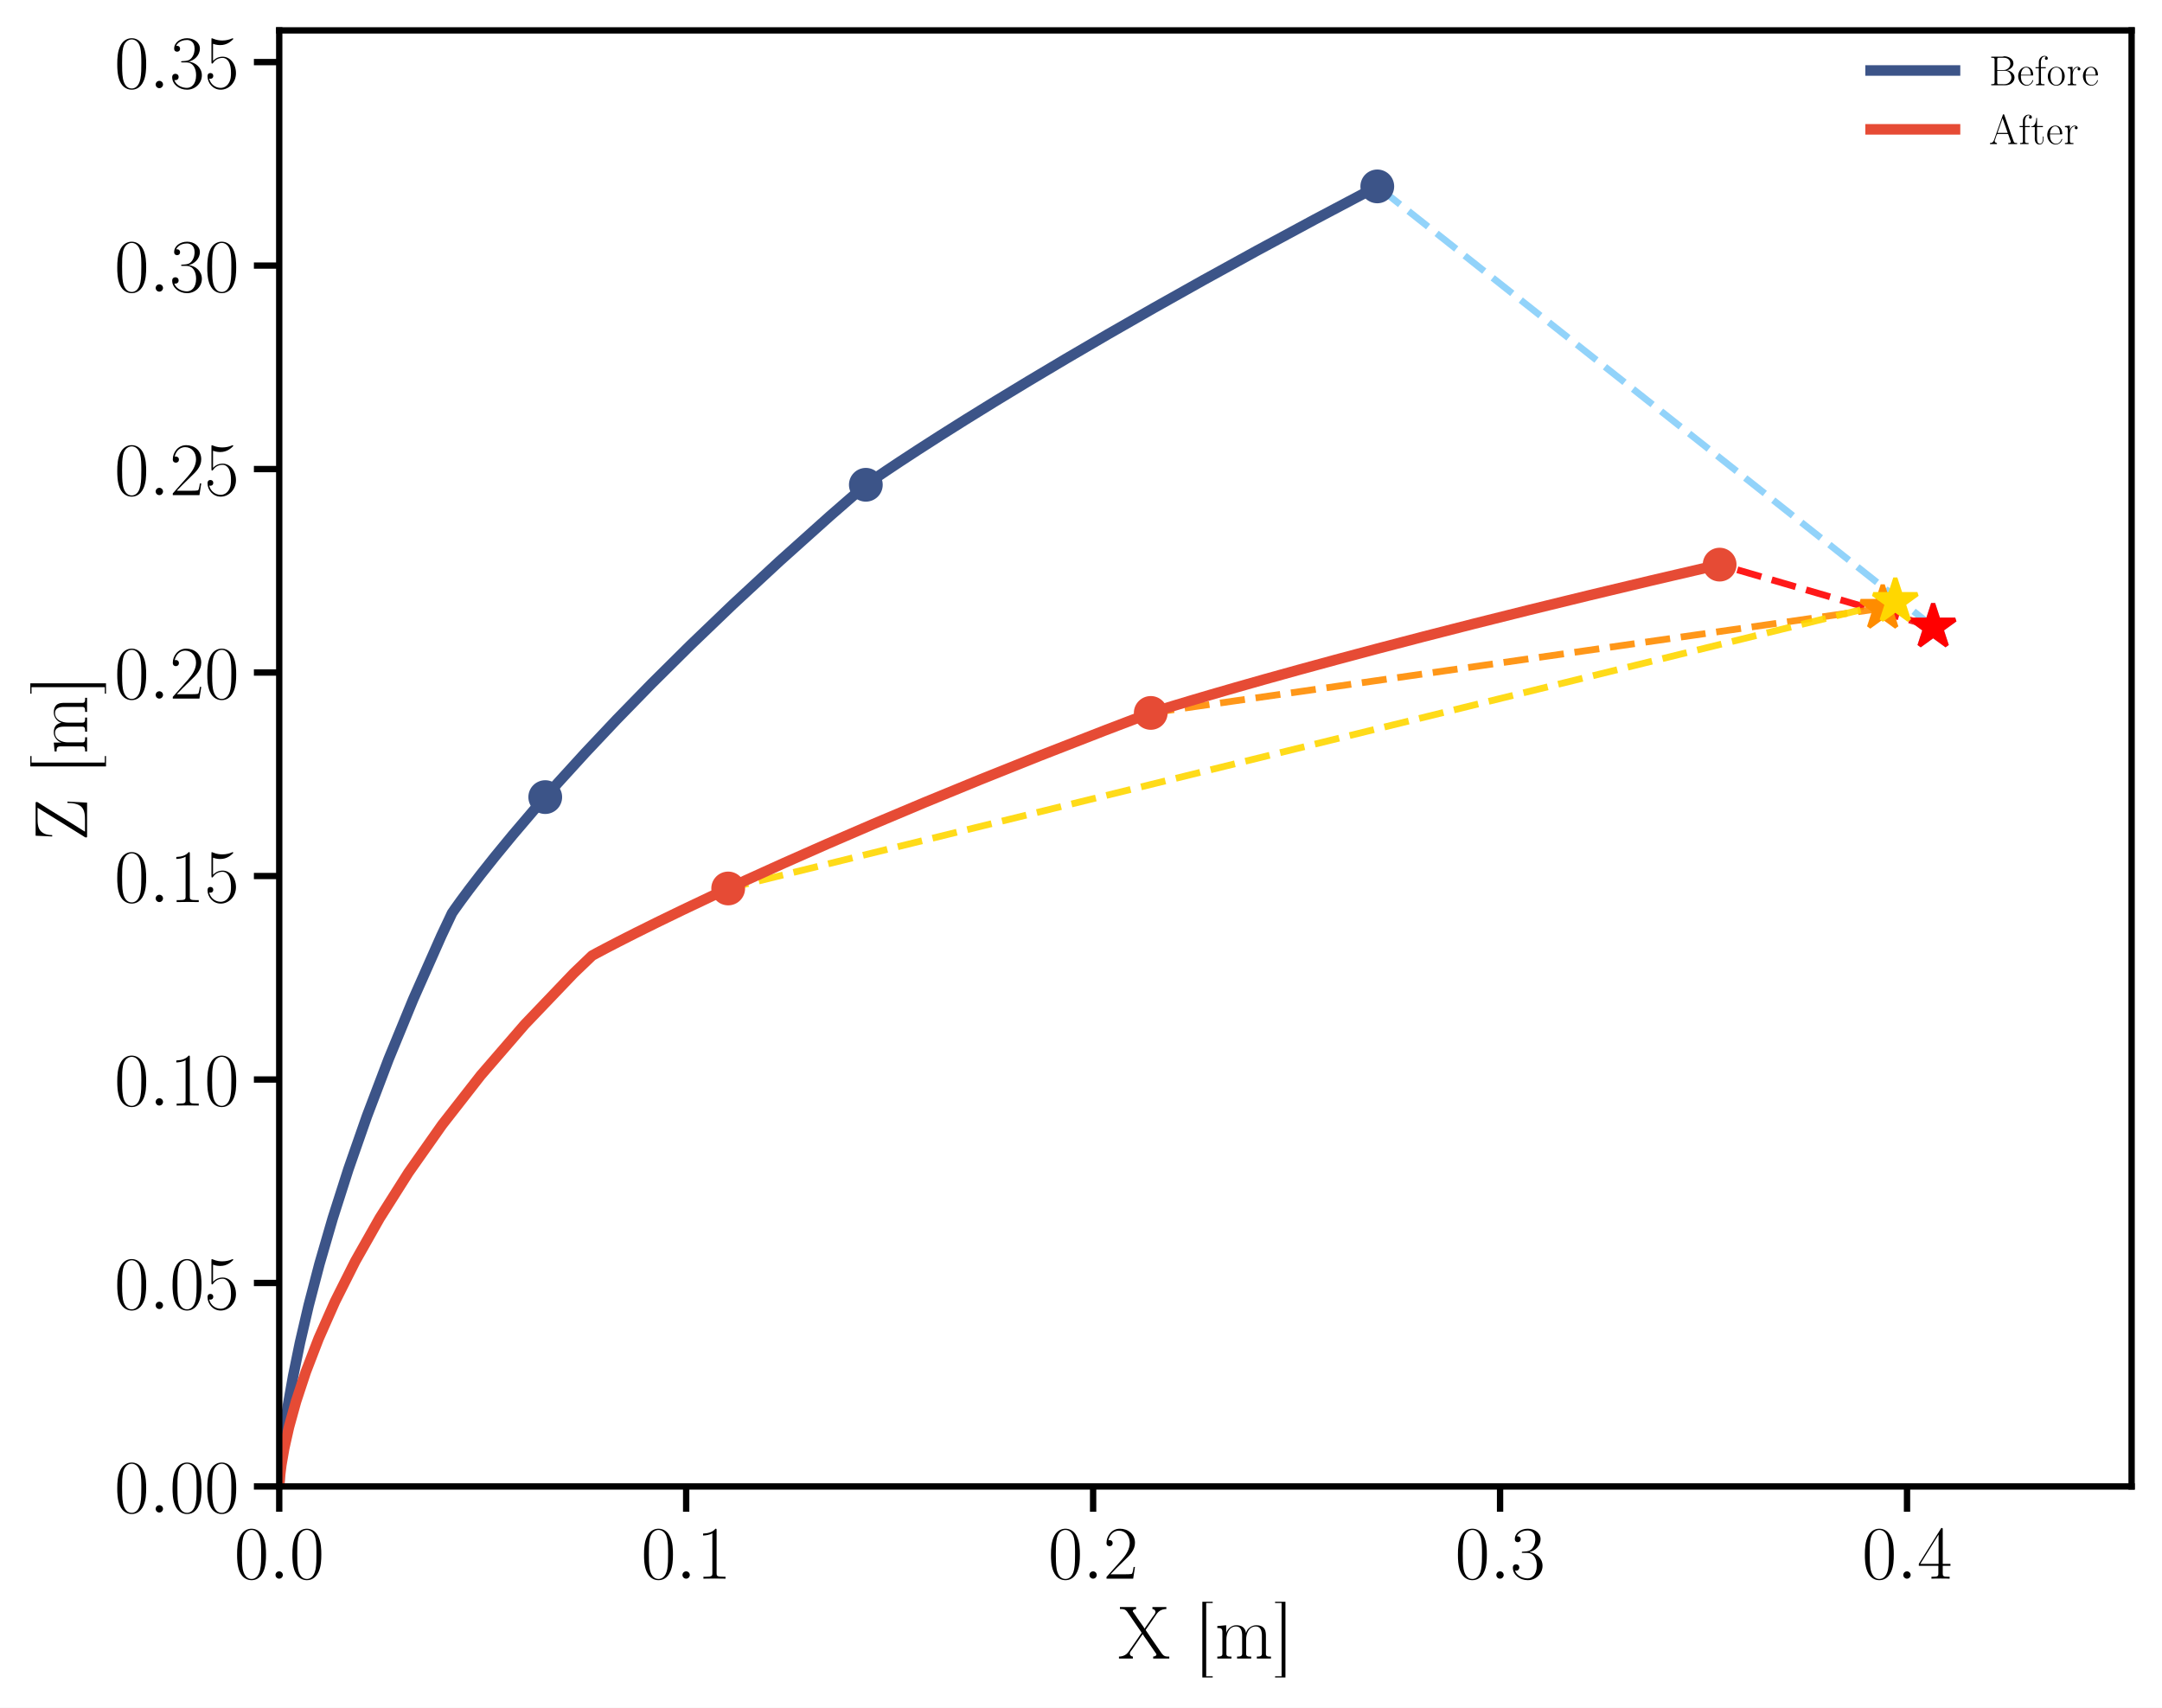
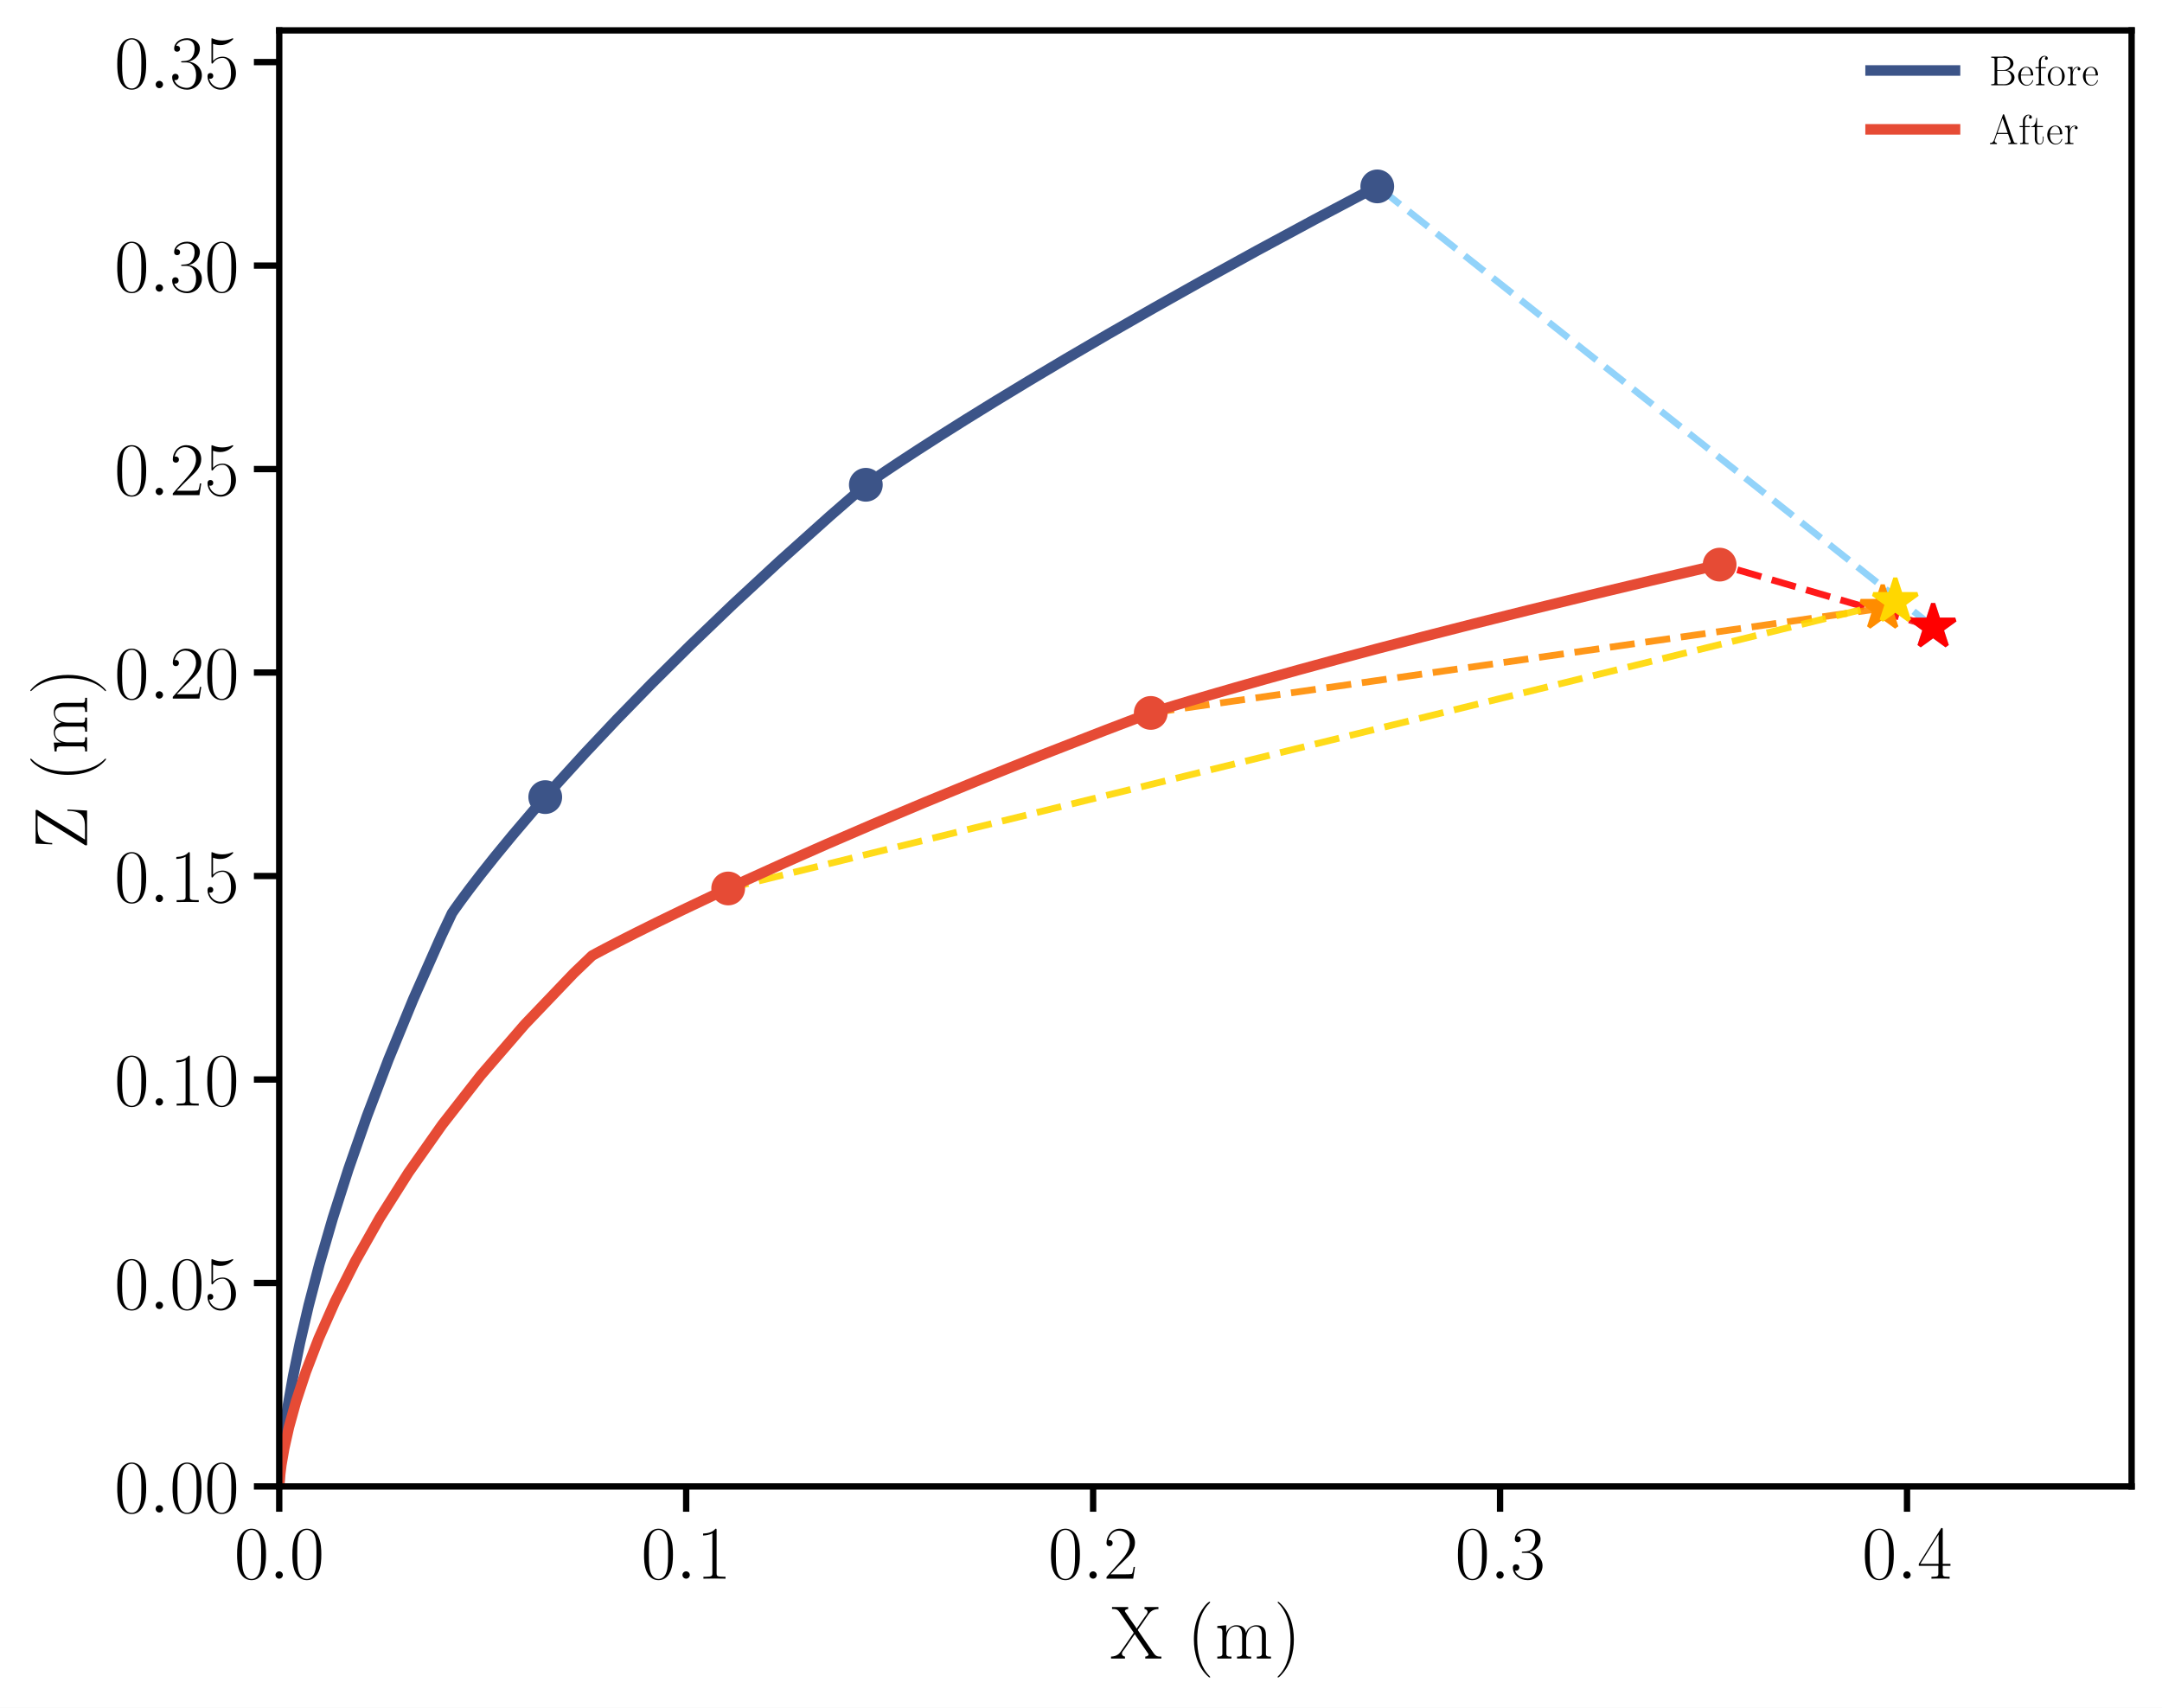
<svg xmlns="http://www.w3.org/2000/svg" xmlns:xlink="http://www.w3.org/1999/xlink" width="512.167pt" height="404.561pt" viewBox="0 0 512.167 404.561" version="1.1">
  <defs>
    <style type="text/css">*{stroke-linejoin: round; stroke-linecap: butt}</style>
  </defs>
  <g id="figure_1">
    <g id="patch_1">
      <path d="M 0 404.561  L 512.167 404.561  L 512.167 0  L 0 0  z " style="fill: #ffffff" />
    </g>
    <g id="axes_1">
      <g id="patch_2">
        <path d="M 66.148 352.127  L 504.967 352.127  L 504.967 7.2  L 66.148 7.2  z " style="fill: #ffffff" />
      </g>
      <g id="line2d_1">
-         <path d="M 457.951 148.499  L 326.273 44.156  " clip-path="url(#pae663d3afc)" style="fill: none; stroke-dasharray: 5.92,2.56; stroke-dashoffset: 0; stroke: #87cefa; stroke-opacity: 0.9; stroke-width: 1.6" />
+         <path d="M 457.951 148.499  L 326.273 44.156  " clip-path="url(#p104d637502)" style="fill: none; stroke-dasharray: 5.92,2.56; stroke-dashoffset: 0; stroke: #87cefa; stroke-opacity: 0.9; stroke-width: 1.6" />
      </g>
      <g id="line2d_2">
-         <path d="M 457.951 148.499  L 407.374 133.754  " clip-path="url(#pae663d3afc)" style="fill: none; stroke-dasharray: 5.92,2.56; stroke-dashoffset: 0; stroke: #ff0000; stroke-opacity: 0.9; stroke-width: 1.6" />
+         <path d="M 457.951 148.499  L 407.374 133.754  " clip-path="url(#p104d637502)" style="fill: none; stroke-dasharray: 5.92,2.56; stroke-dashoffset: 0; stroke: #ff0000; stroke-opacity: 0.9; stroke-width: 1.6" />
      </g>
      <g id="line2d_3">
-         <path d="M 446.003 144.072  L 272.605 168.887  " clip-path="url(#pae663d3afc)" style="fill: none; stroke-dasharray: 5.92,2.56; stroke-dashoffset: 0; stroke: #ff8c00; stroke-opacity: 0.9; stroke-width: 1.6" />
+         <path d="M 446.003 144.072  L 272.605 168.887  " clip-path="url(#p104d637502)" style="fill: none; stroke-dasharray: 5.92,2.56; stroke-dashoffset: 0; stroke: #ff8c00; stroke-opacity: 0.9; stroke-width: 1.6" />
      </g>
      <g id="line2d_4">
-         <path d="M 448.99 142.449  L 172.503 210.472  " clip-path="url(#pae663d3afc)" style="fill: none; stroke-dasharray: 5.92,2.56; stroke-dashoffset: 0; stroke: #ffd700; stroke-opacity: 0.9; stroke-width: 1.6" />
+         <path d="M 448.99 142.449  L 172.503 210.472  " clip-path="url(#p104d637502)" style="fill: none; stroke-dasharray: 5.92,2.56; stroke-dashoffset: 0; stroke: #ffd700; stroke-opacity: 0.9; stroke-width: 1.6" />
      </g>
      <g id="matplotlib.axis_1">
        <g id="xtick_1">
          <g id="line2d_5">
            <defs>
-               <path id="md55f2125af" d="M 0 0  L 0 6  " style="stroke: #000000; stroke-width: 1.5" />
-             </defs>
-             <g>
-               <use xlink:href="#md55f2125af" x="66.148" y="352.127" style="stroke: #000000; stroke-width: 1.5" />
+               <path id="m0c4730240a" d="M 0 0  L 0 6  " style="stroke: #000000; stroke-width: 1.5" />
+             </defs>
+             <g>
+               <use xlink:href="#m0c4730240a" x="66.148" y="352.127" style="stroke: #000000; stroke-width: 1.5" />
            </g>
          </g>
          <g id="text_1">
            <g transform="translate(55.48456 373.9766) scale(0.18 -0.18)">
              <defs>
                <path id="CMR17-32" d="M 2688 2038  C 2688 2430 2681 3099 2412 3613  C 2176 4063 1798 4224 1465 4224  C 1158 4224 768 4082 524 3620  C 268 3137 243 2539 243 2038  C 243 1671 249 1112 448 623  C 723 -39 1216 -128 1465 -128  C 1760 -128 2208 -7 2470 604  C 2662 1048 2688 1568 2688 2038  z M 1465 -26  C 1056 -26 812 328 723 816  C 652 1196 652 1749 652 2109  C 652 2604 652 3015 736 3407  C 857 3954 1216 4121 1465 4121  C 1728 4121 2067 3947 2188 3420  C 2272 3054 2278 2623 2278 2109  C 2278 1691 2278 1176 2201 797  C 2067 96 1689 -26 1465 -26  z " transform="scale(0.015625)" />
                <path id="CMMI12-3b" d="M 1177 307  C 1177 492 1024 620 870 620  C 684 620 556 467 556 313  C 556 128 710 0 864 0  C 1049 0 1177 153 1177 307  z " transform="scale(0.015625)" />
              </defs>
              <use xlink:href="#CMR17-32" transform="scale(0.996264)" />
              <use xlink:href="#CMMI12-3b" transform="translate(45.69048 0) scale(0.996264)" />
              <use xlink:href="#CMR17-32" transform="translate(72.78765 0) scale(0.996264)" />
            </g>
          </g>
        </g>
        <g id="xtick_2">
          <g id="line2d_6">
            <g>
-               <use xlink:href="#md55f2125af" x="162.551" y="352.127" style="stroke: #000000; stroke-width: 1.5" />
+               <use xlink:href="#m0c4730240a" x="162.551" y="352.127" style="stroke: #000000; stroke-width: 1.5" />
            </g>
          </g>
          <g id="text_2">
            <g transform="translate(151.8883 373.9766) scale(0.18 -0.18)">
              <defs>
                <path id="CMR17-33" d="M 1702 4083  C 1702 4217 1696 4224 1606 4224  C 1356 3927 979 3833 620 3820  C 601 3820 569 3820 563 3808  C 556 3795 556 3782 556 3648  C 755 3648 1088 3686 1344 3839  L 1344 467  C 1344 243 1331 166 780 166  L 588 166  L 588 0  C 896 6 1216 12 1523 12  C 1830 12 2150 6 2457 0  L 2457 166  L 2265 166  C 1715 166 1702 236 1702 467  L 1702 4083  z " transform="scale(0.015625)" />
              </defs>
              <use xlink:href="#CMR17-32" transform="scale(0.996264)" />
              <use xlink:href="#CMMI12-3b" transform="translate(45.69048 0) scale(0.996264)" />
              <use xlink:href="#CMR17-33" transform="translate(72.78765 0) scale(0.996264)" />
            </g>
          </g>
        </g>
        <g id="xtick_3">
          <g id="line2d_7">
            <g>
-               <use xlink:href="#md55f2125af" x="258.955" y="352.127" style="stroke: #000000; stroke-width: 1.5" />
+               <use xlink:href="#m0c4730240a" x="258.955" y="352.127" style="stroke: #000000; stroke-width: 1.5" />
            </g>
          </g>
          <g id="text_3">
            <g transform="translate(248.2921 373.9766) scale(0.18 -0.18)">
              <defs>
                <path id="CMR17-34" d="M 2668 990  L 2553 990  C 2489 537 2438 460 2412 422  C 2380 371 1920 371 1830 371  L 601 371  C 832 620 1280 1073 1824 1596  C 2214 1966 2668 2400 2668 3033  C 2668 3788 2067 4224 1395 4224  C 691 4224 262 3603 262 3027  C 262 2777 448 2745 524 2745  C 588 2745 780 2783 780 3007  C 780 3206 614 3264 524 3264  C 486 3264 448 3257 422 3244  C 544 3788 915 4057 1305 4057  C 1862 4057 2227 3616 2227 3033  C 2227 2477 1900 1998 1536 1583  L 262 147  L 262 0  L 2515 0  L 2668 990  z " transform="scale(0.015625)" />
              </defs>
              <use xlink:href="#CMR17-32" transform="scale(0.996264)" />
              <use xlink:href="#CMMI12-3b" transform="translate(45.69048 0) scale(0.996264)" />
              <use xlink:href="#CMR17-34" transform="translate(72.78765 0) scale(0.996264)" />
            </g>
          </g>
        </g>
        <g id="xtick_4">
          <g id="line2d_8">
            <g>
-               <use xlink:href="#md55f2125af" x="355.359" y="352.127" style="stroke: #000000; stroke-width: 1.5" />
+               <use xlink:href="#m0c4730240a" x="355.359" y="352.127" style="stroke: #000000; stroke-width: 1.5" />
            </g>
          </g>
          <g id="text_4">
            <g transform="translate(344.6959 373.9766) scale(0.18 -0.18)">
              <defs>
                <path id="CMR17-35" d="M 1414 2176  C 1984 2176 2233 1673 2233 1094  C 2233 322 1824 25 1452 25  C 1113 25 563 193 390 691  C 422 678 454 678 486 678  C 640 678 755 780 755 947  C 755 1132 614 1216 486 1216  C 377 1216 211 1164 211 927  C 211 335 787 -128 1465 -128  C 2176 -128 2720 432 2720 1087  C 2720 1718 2208 2176 1600 2246  C 2086 2347 2553 2776 2553 3353  C 2553 3856 2048 4224 1472 4224  C 889 4224 377 3862 377 3347  C 377 3123 544 3084 627 3084  C 761 3084 876 3167 876 3334  C 876 3500 761 3584 627 3584  C 601 3584 569 3584 544 3571  C 729 3999 1235 4076 1459 4076  C 1683 4076 2105 3966 2105 3347  C 2105 3167 2080 2851 1862 2574  C 1670 2329 1452 2316 1241 2297  C 1209 2297 1062 2284 1036 2284  C 992 2278 966 2272 966 2227  C 966 2182 972 2176 1100 2176  L 1414 2176  z " transform="scale(0.015625)" />
              </defs>
              <use xlink:href="#CMR17-32" transform="scale(0.996264)" />
              <use xlink:href="#CMMI12-3b" transform="translate(45.69048 0) scale(0.996264)" />
              <use xlink:href="#CMR17-35" transform="translate(72.78765 0) scale(0.996264)" />
            </g>
          </g>
        </g>
        <g id="xtick_5">
          <g id="line2d_9">
            <g>
-               <use xlink:href="#md55f2125af" x="451.763" y="352.127" style="stroke: #000000; stroke-width: 1.5" />
+               <use xlink:href="#m0c4730240a" x="451.763" y="352.127" style="stroke: #000000; stroke-width: 1.5" />
            </g>
          </g>
          <g id="text_5">
            <g transform="translate(441.0997 373.9766) scale(0.18 -0.18)">
              <defs>
                <path id="CMR17-36" d="M 2150 4147  C 2150 4281 2144 4288 2028 4288  L 128 1254  L 128 1088  L 1779 1088  L 1779 460  C 1779 230 1766 166 1318 166  L 1196 166  L 1196 0  C 1401 12 1747 12 1964 12  C 2182 12 2528 12 2732 0  L 2732 166  L 2611 166  C 2163 166 2150 230 2150 460  L 2150 1088  L 2803 1088  L 2803 1254  L 2150 1254  L 2150 4147  z M 1798 3723  L 1798 1254  L 256 1254  L 1798 3723  z " transform="scale(0.015625)" />
              </defs>
              <use xlink:href="#CMR17-32" transform="scale(0.996264)" />
              <use xlink:href="#CMMI12-3b" transform="translate(45.69048 0) scale(0.996264)" />
              <use xlink:href="#CMR17-36" transform="translate(72.78765 0) scale(0.996264)" />
            </g>
          </g>
        </g>
        <g id="text_6">
-           <g transform="translate(264.7348 392.894) scale(0.18 -0.18)">
+           <g transform="translate(262.8614 392.894) scale(0.18 -0.18)">
            <defs>
              <path id="SFRM1728-6f" d="M 204 4352  L 204 4185  L 320 4185  C 659 4185 748 4077 998 3694  C 1299 3242 1625 2803 1926 2351  C 1964 2293 2028 2223 2028 2179  C 2028 2134 1958 2064 1926 2013  L 1638 1593  C 1472 1351 1305 1115 1139 873  C 1024 714 921 529 774 395  C 595 236 358 166 121 166  L 121 0  L 1299 0  L 1299 166  C 1171 172 1043 268 1043 402  L 1043 421  C 1043 548 1164 675 1241 777  C 1465 1109 1702 1440 1926 1771  C 1996 1866 2054 1968 2131 2058  C 2214 1905 2329 1758 2432 1612  C 2688 1249 2937 873 3193 510  C 3225 465 3289 395 3289 332  C 3289 230 3123 166 3014 166  L 3014 0  L 4377 0  L 4377 166  L 4262 166  C 3897 166 3827 306 3558 695  C 3180 1242 2790 1796 2419 2351  C 2406 2370 2387 2389 2387 2414  C 2387 2452 2451 2522 2483 2573  L 2752 2956  C 2873 3134 3001 3319 3123 3497  C 3232 3656 3334 3828 3481 3962  C 3661 4115 3897 4185 4128 4185  L 4128 4352  L 2950 4352  L 2950 4185  C 3078 4178 3206 4083 3206 3943  L 3206 3930  C 3206 3803 3052 3624 2956 3497  C 2764 3217 2572 2943 2380 2669  C 2355 2624 2316 2586 2297 2535  L 2284 2535  C 2220 2656 2131 2765 2054 2879  C 1824 3204 1600 3522 1382 3854  C 1344 3905 1292 3956 1292 4019  C 1292 4121 1459 4185 1568 4185  L 1568 4352  L 204 4352  z " transform="scale(0.015625)" />
-               <path id="SFRM1728-f8" d="M 659 4800  L 659 -1600  L 1536 -1600  L 1536 -1498  L 985 -1498  L 985 4697  L 1536 4697  L 1536 4800  L 659 4800  z " transform="scale(0.015625)" />
+               <path id="SFRM1728-19f" d="M 1913 4800  C 1651 4665 1286 4152 1100 3793  C 748 3132 614 2369 614 1619  C 614 458 940 -767 1849 -1549  C 1875 -1568 1907 -1600 1945 -1600  C 1964 -1600 1996 -1588 1996 -1568  C 1996 -1524 1804 -1357 1728 -1248  C 1081 -446 896 631 896 1638  C 896 2619 1100 3677 1728 4453  C 1804 4556 1990 4704 1990 4774  C 1990 4787 1964 4800 1939 4800  C 1926 4806 1920 4800 1913 4800  z " transform="scale(0.015625)" />
              <path id="SFRM1728-17b" d="M 256 2745  L 256 2577  L 352 2577  C 563 2577 684 2520 684 2256  L 684 391  C 684 172 499 166 256 166  L 256 0  L 1452 0  L 1452 166  L 1337 166  C 1184 166 1024 185 1024 385  L 1024 1619  C 1024 2063 1216 2712 1843 2712  C 2246 2712 2355 2333 2355 1947  L 2355 410  C 2355 179 2201 166 1926 166  L 1926 0  L 3123 0  L 3123 166  L 3008 166  C 2854 166 2694 185 2694 385  L 2694 1619  C 2694 2063 2886 2712 3513 2712  C 3917 2712 4025 2333 4025 1947  L 4025 410  C 4025 179 3872 166 3597 166  L 3597 0  L 4793 0  L 4793 166  L 4685 166  C 4537 166 4390 179 4365 340  L 4365 1876  C 4365 2089 4358 2301 4256 2487  C 4115 2732 3821 2816 3552 2816  C 3168 2816 2777 2545 2688 2179  L 2681 2179  C 2598 2610 2329 2816 1849 2816  C 1478 2816 1094 2513 1011 2159  L 1004 2816  L 256 2745  z " transform="scale(0.015625)" />
-               <path id="SFRM1728-f9" d="M 128 4800  L 128 4697  L 678 4697  L 678 -1498  L 128 -1498  L 128 -1600  L 1004 -1600  L 1004 4800  L 128 4800  z " transform="scale(0.015625)" />
+               <path id="SFRM1728-1a0" d="M 358 4787  C 345 4780 339 4767 339 4761  C 339 4716 518 4556 595 4460  C 1222 3672 1433 2621 1433 1622  C 1433 552 1216 -659 428 -1447  C 403 -1479 339 -1524 339 -1562  C 339 -1588 358 -1600 384 -1600  C 460 -1600 608 -1434 691 -1344  C 1452 -511 1715 539 1715 1609  C 1715 2749 1382 3979 473 4748  C 448 4767 422 4800 390 4800  C 377 4800 364 4793 358 4787  z " transform="scale(0.015625)" />
            </defs>
            <use xlink:href="#SFRM1728-6f" transform="scale(0.996264)" />
-             <use xlink:href="#SFRM1728-f8" transform="translate(101.3665 0) scale(0.996264)" />
-             <use xlink:href="#SFRM1728-17b" transform="translate(127.3526 0) scale(0.996264)" />
-             <use xlink:href="#SFRM1728-f9" transform="translate(205.3749 0) scale(0.996264)" />
+             <use xlink:href="#SFRM1728-19f" transform="translate(101.3665 0) scale(0.996264)" />
+             <use xlink:href="#SFRM1728-17b" transform="translate(137.7599 0) scale(0.996264)" />
+             <use xlink:href="#SFRM1728-1a0" transform="translate(215.7821 0) scale(0.996264)" />
          </g>
        </g>
      </g>
      <g id="matplotlib.axis_2">
        <g id="ytick_1">
          <g id="line2d_10">
            <defs>
-               <path id="me3af66adb5" d="M 0 0  L -6 0  " style="stroke: #000000; stroke-width: 1.5" />
-             </defs>
-             <g>
-               <use xlink:href="#me3af66adb5" x="66.148" y="352.127" style="stroke: #000000; stroke-width: 1.5" />
+               <path id="mbc1854eb36" d="M 0 0  L -6 0  " style="stroke: #000000; stroke-width: 1.5" />
+             </defs>
+             <g>
+               <use xlink:href="#mbc1854eb36" x="66.148" y="352.127" style="stroke: #000000; stroke-width: 1.5" />
            </g>
          </g>
          <g id="text_7">
            <g transform="translate(27.09724 358.3019) scale(0.18 -0.18)">
              <use xlink:href="#CMR17-32" transform="scale(0.996264)" />
              <use xlink:href="#CMMI12-3b" transform="translate(45.69048 0) scale(0.996264)" />
              <use xlink:href="#CMR17-32" transform="translate(72.78765 0) scale(0.996264)" />
              <use xlink:href="#CMR17-32" transform="translate(118.4781 0) scale(0.996264)" />
            </g>
          </g>
        </g>
        <g id="ytick_2">
          <g id="line2d_11">
            <g>
-               <use xlink:href="#me3af66adb5" x="66.148" y="303.925" style="stroke: #000000; stroke-width: 1.5" />
+               <use xlink:href="#mbc1854eb36" x="66.148" y="303.925" style="stroke: #000000; stroke-width: 1.5" />
            </g>
          </g>
          <g id="text_8">
            <g transform="translate(27.09724 310.1) scale(0.18 -0.18)">
              <defs>
                <path id="CMR17-37" d="M 729 3750  C 793 3724 1056 3641 1324 3641  C 1920 3641 2246 3961 2432 4140  C 2432 4191 2432 4224 2393 4224  C 2387 4224 2374 4224 2323 4198  C 2099 4102 1836 4032 1516 4032  C 1324 4032 1036 4055 723 4191  C 652 4224 640 4224 633 4224  C 601 4224 595 4217 595 4090  L 595 2231  C 595 2113 595 2080 659 2080  C 691 2080 704 2093 736 2139  C 940 2435 1222 2560 1542 2560  C 1766 2560 2246 2415 2246 1293  C 2246 1087 2246 716 2054 422  C 1894 159 1644 25 1369 25  C 947 25 518 319 403 812  C 428 806 480 793 505 793  C 588 793 748 838 748 1036  C 748 1209 627 1280 505 1280  C 358 1280 262 1190 262 1011  C 262 454 704 -128 1382 -128  C 2041 -128 2668 441 2668 1267  C 2668 2054 2169 2662 1548 2662  C 1222 2662 947 2540 729 2304  L 729 3750  z " transform="scale(0.015625)" />
              </defs>
              <use xlink:href="#CMR17-32" transform="scale(0.996264)" />
              <use xlink:href="#CMMI12-3b" transform="translate(45.69048 0) scale(0.996264)" />
              <use xlink:href="#CMR17-32" transform="translate(72.78765 0) scale(0.996264)" />
              <use xlink:href="#CMR17-37" transform="translate(118.4781 0) scale(0.996264)" />
            </g>
          </g>
        </g>
        <g id="ytick_3">
          <g id="line2d_12">
            <g>
-               <use xlink:href="#me3af66adb5" x="66.148" y="255.723" style="stroke: #000000; stroke-width: 1.5" />
+               <use xlink:href="#mbc1854eb36" x="66.148" y="255.723" style="stroke: #000000; stroke-width: 1.5" />
            </g>
          </g>
          <g id="text_9">
            <g transform="translate(27.09724 261.8982) scale(0.18 -0.18)">
              <use xlink:href="#CMR17-32" transform="scale(0.996264)" />
              <use xlink:href="#CMMI12-3b" transform="translate(45.69048 0) scale(0.996264)" />
              <use xlink:href="#CMR17-33" transform="translate(72.78765 0) scale(0.996264)" />
              <use xlink:href="#CMR17-32" transform="translate(118.4781 0) scale(0.996264)" />
            </g>
          </g>
        </g>
        <g id="ytick_4">
          <g id="line2d_13">
            <g>
-               <use xlink:href="#me3af66adb5" x="66.148" y="207.522" style="stroke: #000000; stroke-width: 1.5" />
+               <use xlink:href="#mbc1854eb36" x="66.148" y="207.522" style="stroke: #000000; stroke-width: 1.5" />
            </g>
          </g>
          <g id="text_10">
            <g transform="translate(27.09724 213.6963) scale(0.18 -0.18)">
              <use xlink:href="#CMR17-32" transform="scale(0.996264)" />
              <use xlink:href="#CMMI12-3b" transform="translate(45.69048 0) scale(0.996264)" />
              <use xlink:href="#CMR17-33" transform="translate(72.78765 0) scale(0.996264)" />
              <use xlink:href="#CMR17-37" transform="translate(118.4781 0) scale(0.996264)" />
            </g>
          </g>
        </g>
        <g id="ytick_5">
          <g id="line2d_14">
            <g>
-               <use xlink:href="#me3af66adb5" x="66.148" y="159.32" style="stroke: #000000; stroke-width: 1.5" />
+               <use xlink:href="#mbc1854eb36" x="66.148" y="159.32" style="stroke: #000000; stroke-width: 1.5" />
            </g>
          </g>
          <g id="text_11">
            <g transform="translate(27.09724 165.4944) scale(0.18 -0.18)">
              <use xlink:href="#CMR17-32" transform="scale(0.996264)" />
              <use xlink:href="#CMMI12-3b" transform="translate(45.69048 0) scale(0.996264)" />
              <use xlink:href="#CMR17-34" transform="translate(72.78765 0) scale(0.996264)" />
              <use xlink:href="#CMR17-32" transform="translate(118.4781 0) scale(0.996264)" />
            </g>
          </g>
        </g>
        <g id="ytick_6">
          <g id="line2d_15">
            <g>
-               <use xlink:href="#me3af66adb5" x="66.148" y="111.118" style="stroke: #000000; stroke-width: 1.5" />
+               <use xlink:href="#mbc1854eb36" x="66.148" y="111.118" style="stroke: #000000; stroke-width: 1.5" />
            </g>
          </g>
          <g id="text_12">
            <g transform="translate(27.09724 117.2925) scale(0.18 -0.18)">
              <use xlink:href="#CMR17-32" transform="scale(0.996264)" />
              <use xlink:href="#CMMI12-3b" transform="translate(45.69048 0) scale(0.996264)" />
              <use xlink:href="#CMR17-34" transform="translate(72.78765 0) scale(0.996264)" />
              <use xlink:href="#CMR17-37" transform="translate(118.4781 0) scale(0.996264)" />
            </g>
          </g>
        </g>
        <g id="ytick_7">
          <g id="line2d_16">
            <g>
-               <use xlink:href="#me3af66adb5" x="66.148" y="62.916" style="stroke: #000000; stroke-width: 1.5" />
+               <use xlink:href="#mbc1854eb36" x="66.148" y="62.916" style="stroke: #000000; stroke-width: 1.5" />
            </g>
          </g>
          <g id="text_13">
            <g transform="translate(27.09724 69.09059) scale(0.18 -0.18)">
              <use xlink:href="#CMR17-32" transform="scale(0.996264)" />
              <use xlink:href="#CMMI12-3b" transform="translate(45.69048 0) scale(0.996264)" />
              <use xlink:href="#CMR17-35" transform="translate(72.78765 0) scale(0.996264)" />
              <use xlink:href="#CMR17-32" transform="translate(118.4781 0) scale(0.996264)" />
            </g>
          </g>
        </g>
        <g id="ytick_8">
          <g id="line2d_17">
            <g>
-               <use xlink:href="#me3af66adb5" x="66.148" y="14.714" style="stroke: #000000; stroke-width: 1.5" />
+               <use xlink:href="#mbc1854eb36" x="66.148" y="14.714" style="stroke: #000000; stroke-width: 1.5" />
            </g>
          </g>
          <g id="text_14">
            <g transform="translate(27.09724 20.8887) scale(0.18 -0.18)">
              <use xlink:href="#CMR17-32" transform="scale(0.996264)" />
              <use xlink:href="#CMMI12-3b" transform="translate(45.69048 0) scale(0.996264)" />
              <use xlink:href="#CMR17-35" transform="translate(72.78765 0) scale(0.996264)" />
              <use xlink:href="#CMR17-37" transform="translate(118.4781 0) scale(0.996264)" />
            </g>
          </g>
        </g>
        <g id="text_15">
-           <g transform="translate(20.63014 199.3189) rotate(-90) scale(0.18 -0.18)">
+           <g transform="translate(20.63014 201.1922) rotate(-90) scale(0.18 -0.18)">
            <defs>
              <path id="SFRM1728-73" d="M 480 4352  L 416 2949  L 531 2949  C 531 3293 601 3637 838 3886  C 1120 4179 1561 4185 1939 4185  L 2848 4185  C 2636 3873 2451 3542 2252 3223  C 1644 2249 1030 1268 428 293  C 390 230 332 166 332 89  C 332 25 352 0 409 0  L 3277 0  L 3366 1663  L 3251 1663  C 3244 1249 3200 752 2912 472  C 2617 191 2188 179 1798 179  L 825 179  C 908 332 1011 478 1100 625  C 1824 1758 2502 2917 3225 4045  C 3264 4108 3328 4179 3334 4255  C 3334 4300 3328 4352 3270 4352  L 480 4352  z " transform="scale(0.015625)" />
            </defs>
            <use xlink:href="#SFRM1728-73" transform="scale(0.996264)" />
-             <use xlink:href="#SFRM1728-f8" transform="translate(88.3975 0) scale(0.996264)" />
-             <use xlink:href="#SFRM1728-17b" transform="translate(114.3836 0) scale(0.996264)" />
-             <use xlink:href="#SFRM1728-f9" transform="translate(192.4059 0) scale(0.996264)" />
+             <use xlink:href="#SFRM1728-19f" transform="translate(88.3975 0) scale(0.996264)" />
+             <use xlink:href="#SFRM1728-17b" transform="translate(124.7908 0) scale(0.996264)" />
+             <use xlink:href="#SFRM1728-1a0" transform="translate(202.8131 0) scale(0.996264)" />
          </g>
        </g>
      </g>
      <g id="line2d_18">
-         <path d="M 66.148 352.127  L 66.148 352.127  L 66.157 351.589  L 66.225 349.975  L 66.408 347.289  L 66.763 343.54  L 67.349 338.735  L 68.222 332.888  L 69.436 326.013  L 71.049 318.128  L 73.114 309.254  L 75.684 299.413  L 78.812 288.632  L 82.549 276.937  L 86.944 264.359  L 92.047 250.931  L 97.904 236.689  L 104.56 221.669  L 107.096 216.3  L 107.803 215.278  L 109.147 213.402  L 111.157 210.693  L 113.86 207.175  L 117.283 202.87  L 121.454 197.803  L 126.397 191.999  L 132.138 185.483  L 138.701 178.281  L 146.11 170.422  L 154.387 161.932  L 163.554 152.841  L 173.632 143.178  L 184.642 132.973  L 196.601 122.255  L 205.159 114.807  L 205.878 114.303  L 207.467 113.206  L 209.937 111.532  L 213.298 109.295  L 217.559 106.51  L 222.728 103.193  L 228.816 99.358  L 235.83 95.022  L 243.779 90.199  L 252.672 84.905  L 262.517 79.157  L 273.32 72.97  L 285.09 66.36  L 297.835 59.344  L 311.56 51.937  L 326.273 44.156  " clip-path="url(#pae663d3afc)" style="fill: none; stroke: #3c5488; stroke-width: 2.5; stroke-linecap: square" />
+         <path d="M 66.148 352.127  L 66.148 352.127  L 66.157 351.589  L 66.225 349.975  L 66.408 347.289  L 66.763 343.54  L 67.349 338.735  L 68.222 332.888  L 69.436 326.013  L 71.049 318.128  L 73.114 309.254  L 75.684 299.413  L 78.812 288.632  L 82.549 276.937  L 86.944 264.359  L 92.047 250.931  L 97.904 236.689  L 104.56 221.669  L 107.096 216.3  L 107.803 215.278  L 109.147 213.402  L 111.157 210.693  L 113.86 207.175  L 117.283 202.87  L 121.454 197.803  L 126.397 191.999  L 132.138 185.483  L 138.701 178.281  L 146.11 170.422  L 154.387 161.932  L 163.554 152.841  L 173.632 143.178  L 184.642 132.973  L 196.601 122.255  L 205.159 114.807  L 205.878 114.303  L 207.467 113.206  L 209.937 111.532  L 213.298 109.295  L 217.559 106.51  L 222.728 103.193  L 228.816 99.358  L 235.83 95.022  L 243.779 90.199  L 252.672 84.905  L 262.517 79.157  L 273.32 72.97  L 285.09 66.36  L 297.835 59.344  L 311.56 51.937  L 326.273 44.156  " clip-path="url(#p104d637502)" style="fill: none; stroke: #3c5488; stroke-width: 2.5; stroke-linecap: square" />
      </g>
      <g id="line2d_19">
-         <path d="M 66.148 352.127  L 66.148 352.127  L 66.166 351.555  L 66.297 349.841  L 66.65 347.002  L 67.335 343.061  L 68.459 338.052  L 70.127 332.018  L 72.438 325.009  L 75.487 317.087  L 79.365 308.321  L 84.156 298.785  L 89.939 288.565  L 96.783 277.751  L 104.751 266.439  L 113.898 254.731  L 124.271 242.734  L 135.906 230.56  L 140.281 226.367  L 141.395 225.764  L 143.472 224.663  L 146.521 223.08  L 150.552 221.034  L 155.572 218.541  L 161.59 215.619  L 168.613 212.287  L 176.648 208.561  L 185.703 204.46  L 195.785 200.002  L 206.899 195.206  L 219.054 190.089  L 232.253 184.671  L 246.504 178.969  L 261.811 173.002  L 272.661 168.869  L 273.491 168.605  L 275.32 168.034  L 278.151 167.165  L 281.988 166.011  L 286.833 164.581  L 292.688 162.886  L 299.558 160.937  L 307.444 158.745  L 316.348 156.32  L 326.273 153.674  L 337.222 150.817  L 349.195 147.76  L 362.195 144.514  L 376.224 141.09  L 391.283 137.5  L 407.374 133.754  " clip-path="url(#pae663d3afc)" style="fill: none; stroke: #e64b35; stroke-width: 2.5; stroke-linecap: square" />
+         <path d="M 66.148 352.127  L 66.148 352.127  L 66.166 351.555  L 66.297 349.841  L 66.65 347.002  L 67.335 343.061  L 68.459 338.052  L 70.127 332.018  L 72.438 325.009  L 75.487 317.087  L 79.365 308.321  L 84.156 298.785  L 89.939 288.565  L 96.783 277.751  L 104.751 266.439  L 113.898 254.731  L 124.271 242.734  L 135.906 230.56  L 140.281 226.367  L 141.395 225.764  L 143.472 224.663  L 146.521 223.08  L 150.552 221.034  L 155.572 218.541  L 161.59 215.619  L 168.613 212.287  L 176.648 208.561  L 185.703 204.46  L 195.785 200.002  L 206.899 195.206  L 219.054 190.089  L 232.253 184.671  L 246.504 178.969  L 261.811 173.002  L 272.661 168.869  L 273.491 168.605  L 275.32 168.034  L 278.151 167.165  L 281.988 166.011  L 286.833 164.581  L 292.688 162.886  L 299.558 160.937  L 307.444 158.745  L 316.348 156.32  L 326.273 153.674  L 337.222 150.817  L 349.195 147.76  L 362.195 144.514  L 376.224 141.09  L 391.283 137.5  L 407.374 133.754  " clip-path="url(#p104d637502)" style="fill: none; stroke: #e64b35; stroke-width: 2.5; stroke-linecap: square" />
      </g>
      <g id="patch_3">
        <path d="M 66.148 352.127  L 66.148 7.2  " style="fill: none; stroke: #000000; stroke-width: 1.5; stroke-linejoin: miter; stroke-linecap: square" />
      </g>
      <g id="patch_4">
        <path d="M 504.967 352.127  L 504.967 7.2  " style="fill: none; stroke: #000000; stroke-width: 1.5; stroke-linejoin: miter; stroke-linecap: square" />
      </g>
      <g id="patch_5">
        <path d="M 66.148 352.127  L 504.967 352.127  " style="fill: none; stroke: #000000; stroke-width: 1.5; stroke-linejoin: miter; stroke-linecap: square" />
      </g>
      <g id="patch_6">
        <path d="M 66.148 7.2  L 504.967 7.2  " style="fill: none; stroke: #000000; stroke-width: 1.5; stroke-linejoin: miter; stroke-linecap: square" />
      </g>
      <g id="line2d_20">
        <defs>
-           <path id="m603a3a2a57" d="M 0 3.5  C 0.928 3.5 1.819 3.131 2.475 2.475  C 3.131 1.819 3.5 0.928 3.5 0  C 3.5 -0.928 3.131 -1.819 2.475 -2.475  C 1.819 -3.131 0.928 -3.5 0 -3.5  C -0.928 -3.5 -1.819 -3.131 -2.475 -2.475  C -3.131 -1.819 -3.5 -0.928 -3.5 0  C -3.5 0.928 -3.131 1.819 -2.475 2.475  C -1.819 3.131 -0.928 3.5 0 3.5  z " style="stroke: #3c5488" />
-         </defs>
-         <g clip-path="url(#pae663d3afc)">
-           <use xlink:href="#m603a3a2a57" x="326.273" y="44.156" style="fill: #3c5488; stroke: #3c5488" />
-           <use xlink:href="#m603a3a2a57" x="205.112" y="114.841" style="fill: #3c5488; stroke: #3c5488" />
-           <use xlink:href="#m603a3a2a57" x="129.166" y="188.828" style="fill: #3c5488; stroke: #3c5488" />
+           <path id="m8d321da131" d="M 0 3.5  C 0.928 3.5 1.819 3.131 2.475 2.475  C 3.131 1.819 3.5 0.928 3.5 0  C 3.5 -0.928 3.131 -1.819 2.475 -2.475  C 1.819 -3.131 0.928 -3.5 0 -3.5  C -0.928 -3.5 -1.819 -3.131 -2.475 -2.475  C -3.131 -1.819 -3.5 -0.928 -3.5 0  C -3.5 0.928 -3.131 1.819 -2.475 2.475  C -1.819 3.131 -0.928 3.5 0 3.5  z " style="stroke: #3c5488" />
+         </defs>
+         <g clip-path="url(#p104d637502)">
+           <use xlink:href="#m8d321da131" x="326.273" y="44.156" style="fill: #3c5488; stroke: #3c5488" />
+           <use xlink:href="#m8d321da131" x="205.112" y="114.841" style="fill: #3c5488; stroke: #3c5488" />
+           <use xlink:href="#m8d321da131" x="129.166" y="188.828" style="fill: #3c5488; stroke: #3c5488" />
        </g>
      </g>
      <g id="line2d_21">
        <defs>
-           <path id="m98c96ea44a" d="M 0 3.5  C 0.928 3.5 1.819 3.131 2.475 2.475  C 3.131 1.819 3.5 0.928 3.5 0  C 3.5 -0.928 3.131 -1.819 2.475 -2.475  C 1.819 -3.131 0.928 -3.5 0 -3.5  C -0.928 -3.5 -1.819 -3.131 -2.475 -2.475  C -3.131 -1.819 -3.5 -0.928 -3.5 0  C -3.5 0.928 -3.131 1.819 -2.475 2.475  C -1.819 3.131 -0.928 3.5 0 3.5  z " style="stroke: #e64b35" />
-         </defs>
-         <g clip-path="url(#pae663d3afc)">
-           <use xlink:href="#m98c96ea44a" x="407.374" y="133.754" style="fill: #e64b35; stroke: #e64b35" />
-           <use xlink:href="#m98c96ea44a" x="272.605" y="168.887" style="fill: #e64b35; stroke: #e64b35" />
-           <use xlink:href="#m98c96ea44a" x="172.503" y="210.472" style="fill: #e64b35; stroke: #e64b35" />
+           <path id="m805297c25b" d="M 0 3.5  C 0.928 3.5 1.819 3.131 2.475 2.475  C 3.131 1.819 3.5 0.928 3.5 0  C 3.5 -0.928 3.131 -1.819 2.475 -2.475  C 1.819 -3.131 0.928 -3.5 0 -3.5  C -0.928 -3.5 -1.819 -3.131 -2.475 -2.475  C -3.131 -1.819 -3.5 -0.928 -3.5 0  C -3.5 0.928 -3.131 1.819 -2.475 2.475  C -1.819 3.131 -0.928 3.5 0 3.5  z " style="stroke: #e64b35" />
+         </defs>
+         <g clip-path="url(#p104d637502)">
+           <use xlink:href="#m805297c25b" x="407.374" y="133.754" style="fill: #e64b35; stroke: #e64b35" />
+           <use xlink:href="#m805297c25b" x="272.605" y="168.887" style="fill: #e64b35; stroke: #e64b35" />
+           <use xlink:href="#m805297c25b" x="172.503" y="210.472" style="fill: #e64b35; stroke: #e64b35" />
        </g>
      </g>
      <g id="line2d_22">
        <defs>
-           <path id="m8ccf4af6c9" d="M 0 -5.5  L -1.235 -1.7  L -5.231 -1.7  L -1.998 0.649  L -3.233 4.45  L -0 2.101  L 3.233 4.45  L 1.998 0.649  L 5.231 -1.7  L 1.235 -1.7  z " style="stroke: #87cefa; stroke-linejoin: bevel" />
-         </defs>
-         <g clip-path="url(#pae663d3afc)">
-           <use xlink:href="#m8ccf4af6c9" x="457.951" y="148.499" style="fill: #87cefa; stroke: #87cefa; stroke-linejoin: bevel" />
+           <path id="m7ccdb36e7f" d="M 0 -5.5  L -1.235 -1.7  L -5.231 -1.7  L -1.998 0.649  L -3.233 4.45  L -0 2.101  L 3.233 4.45  L 1.998 0.649  L 5.231 -1.7  L 1.235 -1.7  z " style="stroke: #87cefa; stroke-linejoin: bevel" />
+         </defs>
+         <g clip-path="url(#p104d637502)">
+           <use xlink:href="#m7ccdb36e7f" x="457.951" y="148.499" style="fill: #87cefa; stroke: #87cefa; stroke-linejoin: bevel" />
        </g>
      </g>
      <g id="line2d_23">
        <defs>
-           <path id="mfa55608eea" d="M 0 -5.5  L -1.235 -1.7  L -5.231 -1.7  L -1.998 0.649  L -3.233 4.45  L -0 2.101  L 3.233 4.45  L 1.998 0.649  L 5.231 -1.7  L 1.235 -1.7  z " style="stroke: #ff0000; stroke-linejoin: bevel" />
-         </defs>
-         <g clip-path="url(#pae663d3afc)">
-           <use xlink:href="#mfa55608eea" x="457.951" y="148.499" style="fill: #ff0000; stroke: #ff0000; stroke-linejoin: bevel" />
+           <path id="m2e05a27667" d="M 0 -5.5  L -1.235 -1.7  L -5.231 -1.7  L -1.998 0.649  L -3.233 4.45  L -0 2.101  L 3.233 4.45  L 1.998 0.649  L 5.231 -1.7  L 1.235 -1.7  z " style="stroke: #ff0000; stroke-linejoin: bevel" />
+         </defs>
+         <g clip-path="url(#p104d637502)">
+           <use xlink:href="#m2e05a27667" x="457.951" y="148.499" style="fill: #ff0000; stroke: #ff0000; stroke-linejoin: bevel" />
        </g>
      </g>
      <g id="line2d_24">
        <defs>
-           <path id="ma33b3f162d" d="M 0 -5.5  L -1.235 -1.7  L -5.231 -1.7  L -1.998 0.649  L -3.233 4.45  L -0 2.101  L 3.233 4.45  L 1.998 0.649  L 5.231 -1.7  L 1.235 -1.7  z " style="stroke: #ff8c00; stroke-linejoin: bevel" />
-         </defs>
-         <g clip-path="url(#pae663d3afc)">
-           <use xlink:href="#ma33b3f162d" x="446.003" y="144.072" style="fill: #ff8c00; stroke: #ff8c00; stroke-linejoin: bevel" />
+           <path id="m4bf915c528" d="M 0 -5.5  L -1.235 -1.7  L -5.231 -1.7  L -1.998 0.649  L -3.233 4.45  L -0 2.101  L 3.233 4.45  L 1.998 0.649  L 5.231 -1.7  L 1.235 -1.7  z " style="stroke: #ff8c00; stroke-linejoin: bevel" />
+         </defs>
+         <g clip-path="url(#p104d637502)">
+           <use xlink:href="#m4bf915c528" x="446.003" y="144.072" style="fill: #ff8c00; stroke: #ff8c00; stroke-linejoin: bevel" />
        </g>
      </g>
      <g id="line2d_25">
        <defs>
-           <path id="mfaf13f1e2f" d="M 0 -5.5  L -1.235 -1.7  L -5.231 -1.7  L -1.998 0.649  L -3.233 4.45  L -0 2.101  L 3.233 4.45  L 1.998 0.649  L 5.231 -1.7  L 1.235 -1.7  z " style="stroke: #ffd700; stroke-linejoin: bevel" />
-         </defs>
-         <g clip-path="url(#pae663d3afc)">
-           <use xlink:href="#mfaf13f1e2f" x="448.99" y="142.449" style="fill: #ffd700; stroke: #ffd700; stroke-linejoin: bevel" />
+           <path id="m1fcb591a00" d="M 0 -5.5  L -1.235 -1.7  L -5.231 -1.7  L -1.998 0.649  L -3.233 4.45  L -0 2.101  L 3.233 4.45  L 1.998 0.649  L 5.231 -1.7  L 1.235 -1.7  z " style="stroke: #ffd700; stroke-linejoin: bevel" />
+         </defs>
+         <g clip-path="url(#p104d637502)">
+           <use xlink:href="#m1fcb591a00" x="448.99" y="142.449" style="fill: #ffd700; stroke: #ffd700; stroke-linejoin: bevel" />
        </g>
      </g>
      <g id="legend_1">
        <g id="line2d_26">
          <path d="M 443.134 16.7  L 453.134 16.7  L 463.134 16.7  " style="fill: none; stroke: #3c5488; stroke-width: 2.5; stroke-linecap: square" />
        </g>
        <g id="text_16">
          <g transform="translate(471.1336 20.2) scale(0.1 -0.1)">
            <defs>
              <path id="SFRM1728-c" d="M 371 4352  L 371 4185  L 524 4185  C 723 4185 889 4159 889 3917  C 889 3866 883 3822 883 3777  L 883 554  C 883 516 889 465 889 421  C 889 185 697 166 499 166  L 371 166  L 371 0  L 2144 0  C 2259 6 2380 0 2496 0  C 3091 0 3725 273 3891 935  C 3904 1011 3917 1094 3917 1170  L 3917 1221  C 3885 1819 3257 2270 2707 2270  C 2790 2296 2873 2309 2956 2334  C 3353 2504 3750 2846 3750 3317  C 3750 4054 2963 4416 2329 4416  C 2214 4358 2092 4352 1977 4352  L 371 4352  z M 1286 2210  L 2393 2210  C 2476 2210 2553 2210 2636 2198  C 3123 2115 3443 1637 3443 1166  C 3443 669 3046 236 2560 179  C 2470 166 2380 160 2291 160  C 2201 160 2112 166 2022 166  L 1491 166  C 1356 166 1286 223 1286 357  L 1286 2210  z M 1286 2312  L 1286 3968  C 1286 4153 1376 4185 1523 4185  L 2304 4185  C 2777 4185 3244 3936 3283 3344  L 3283 3287  C 3283 2809 2905 2414 2438 2331  C 2336 2312 2233 2312 2131 2312  L 1286 2312  z " transform="scale(0.015625)" />
              <path id="SFRM1728-136" d="M 627 1491  L 2419 1491  C 2476 1491 2502 1504 2502 1568  C 2502 2195 2169 2816 1446 2816  C 691 2816 211 2092 211 1395  C 211 723 665 -26 1433 -64  L 1484 -64  C 1926 -64 2355 224 2483 678  C 2489 697 2496 716 2496 742  C 2496 774 2476 793 2451 793  C 2368 793 2342 620 2304 544  C 2163 268 1875 51 1555 51  C 1369 51 1164 121 1024 249  C 659 556 627 1049 627 1491  z M 633 1593  C 646 2092 896 2707 1433 2707  C 1907 2707 2092 2214 2131 1830  C 2144 1753 2137 1670 2150 1593  L 633 1593  z " transform="scale(0.015625)" />
              <path id="SFRM1728-149" d="M 684 2752  L 179 2752  L 179 2585  L 684 2585  L 684 396  C 684 172 518 166 294 166  L 256 166  L 256 0  L 1548 0  L 1548 166  L 1369 166  C 1177 166 1011 192 1011 416  L 1011 2585  L 1740 2585  L 1740 2752  L 998 2752  L 998 3603  C 1024 3914 1177 4365 1542 4378  C 1632 4378 1734 4352 1798 4302  C 1676 4302 1606 4181 1606 4092  C 1606 3984 1676 3876 1804 3870  C 1971 3870 2048 3965 2048 4098  C 2048 4359 1766 4480 1548 4480  C 1184 4480 870 4225 748 3901  C 684 3723 684 3539 684 3355  L 684 2752  z " transform="scale(0.015625)" />
              <path id="SFRM1728-18a" d="M 1414 2816  C 646 2720 211 2041 211 1356  C 211 684 659 -64 1523 -64  C 2284 -64 2790 659 2790 1363  C 2790 2048 2323 2816 1491 2816  L 1414 2816  z M 627 1235  C 627 1286 620 1337 620 1388  C 620 1849 691 2432 1203 2649  C 1299 2688 1401 2713 1497 2713  C 2022 2713 2310 2227 2361 1747  C 2368 1638 2374 1523 2374 1408  C 2374 1056 2348 652 2112 364  C 1958 172 1728 51 1491 51  C 979 51 704 544 652 985  C 640 1068 640 1152 627 1235  z " transform="scale(0.015625)" />
              <path id="SFRM1728-1b6" d="M 236 2745  L 236 2577  L 332 2577  C 544 2577 665 2520 665 2256  L 665 430  C 665 204 588 166 236 166  L 236 0  L 1529 0  L 1529 166  L 1344 166  C 1152 166 992 192 992 436  L 992 1336  C 992 1761 1017 2249 1356 2565  C 1459 2655 1600 2712 1734 2712  C 1785 2712 1830 2706 1881 2687  C 1798 2642 1728 2590 1728 2481  C 1728 2372 1804 2269 1926 2256  C 2086 2256 2169 2352 2169 2475  C 2169 2712 1932 2816 1728 2816  C 1344 2816 1043 2449 979 2102  L 972 2816  L 236 2745  z " transform="scale(0.015625)" />
            </defs>
            <use xlink:href="#SFRM1728-c" transform="scale(0.996264)" />
            <use xlink:href="#SFRM1728-136" transform="translate(66.29411 0) scale(0.996264)" />
            <use xlink:href="#SFRM1728-149" transform="translate(107.8911 0) scale(0.996264)" />
            <use xlink:href="#SFRM1728-18a" transform="translate(136.479 0) scale(0.996264)" />
            <use xlink:href="#SFRM1728-1b6" transform="translate(183.2796 0) scale(0.996264)" />
            <use xlink:href="#SFRM1728-136" transform="translate(219.6729 0) scale(0.996264)" />
          </g>
        </g>
        <g id="line2d_27">
          <path d="M 443.134 30.637  L 453.134 30.637  L 463.134 30.637  " style="fill: none; stroke: #e64b35; stroke-width: 2.5; stroke-linecap: square" />
        </g>
        <g id="text_17">
          <g transform="translate(471.1336 34.13671) scale(0.1 -0.1)">
            <defs>
              <path id="SFRM1728-1" d="M 185 166  L 185 0  L 1241 0  L 1241 166  C 1062 166 902 293 902 472  L 902 484  C 908 567 947 644 979 720  C 1088 1032 1203 1536 1331 1536  L 1689 1536  C 1952 1536 2220 1542 2483 1542  C 2617 1542 2745 1542 2880 1536  C 2950 1536 2956 1485 2976 1427  L 3091 1102  C 3161 905 3232 714 3302 516  C 3321 465 3353 402 3353 344  C 3353 172 3104 166 2963 166  L 2963 0  L 4313 0  L 4313 166  L 4237 166  C 3929 166 3846 230 3763 459  C 3577 937 3417 1421 3244 1909  C 2963 2703 2694 3497 2412 4285  C 2374 4376 2361 4544 2246 4544  C 2137 4544 2124 4382 2086 4292  L 1798 3458  C 1478 2522 1120 1587 812 663  C 716 414 601 166 185 166  z M 1324 1702  L 2099 3917  L 2880 1702  L 1324 1702  z " transform="scale(0.015625)" />
              <path id="SFRM1728-1ca" d="M 883 3968  C 883 3580 774 2687 108 2687  L 108 2585  L 659 2585  L 659 1112  C 659 1022 652 926 652 836  C 652 334 876 -64 1395 -64  C 1888 -64 1996 463 1996 868  L 1996 1151  L 1881 1151  C 1881 1054 1888 958 1888 855  C 1888 579 1824 51 1446 51  C 1088 51 998 469 998 810  L 998 2585  L 1894 2585  L 1894 2752  L 998 2752  L 998 3968  L 883 3968  z " transform="scale(0.015625)" />
            </defs>
            <use xlink:href="#SFRM1728-1" transform="scale(0.996264)" />
            <use xlink:href="#SFRM1728-149" transform="translate(70.17684 0) scale(0.996264)" />
            <use xlink:href="#SFRM1728-1ca" transform="translate(98.76473 0) scale(0.996264)" />
            <use xlink:href="#SFRM1728-136" transform="translate(135.1581 0) scale(0.996264)" />
            <use xlink:href="#SFRM1728-1b6" transform="translate(176.7551 0) scale(0.996264)" />
          </g>
        </g>
      </g>
    </g>
  </g>
  <defs>
-     <clipPath id="pae663d3afc">
+     <clipPath id="p104d637502">
      <rect x="66.148" y="7.2" width="438.819" height="344.927" />
    </clipPath>
  </defs>
</svg>
